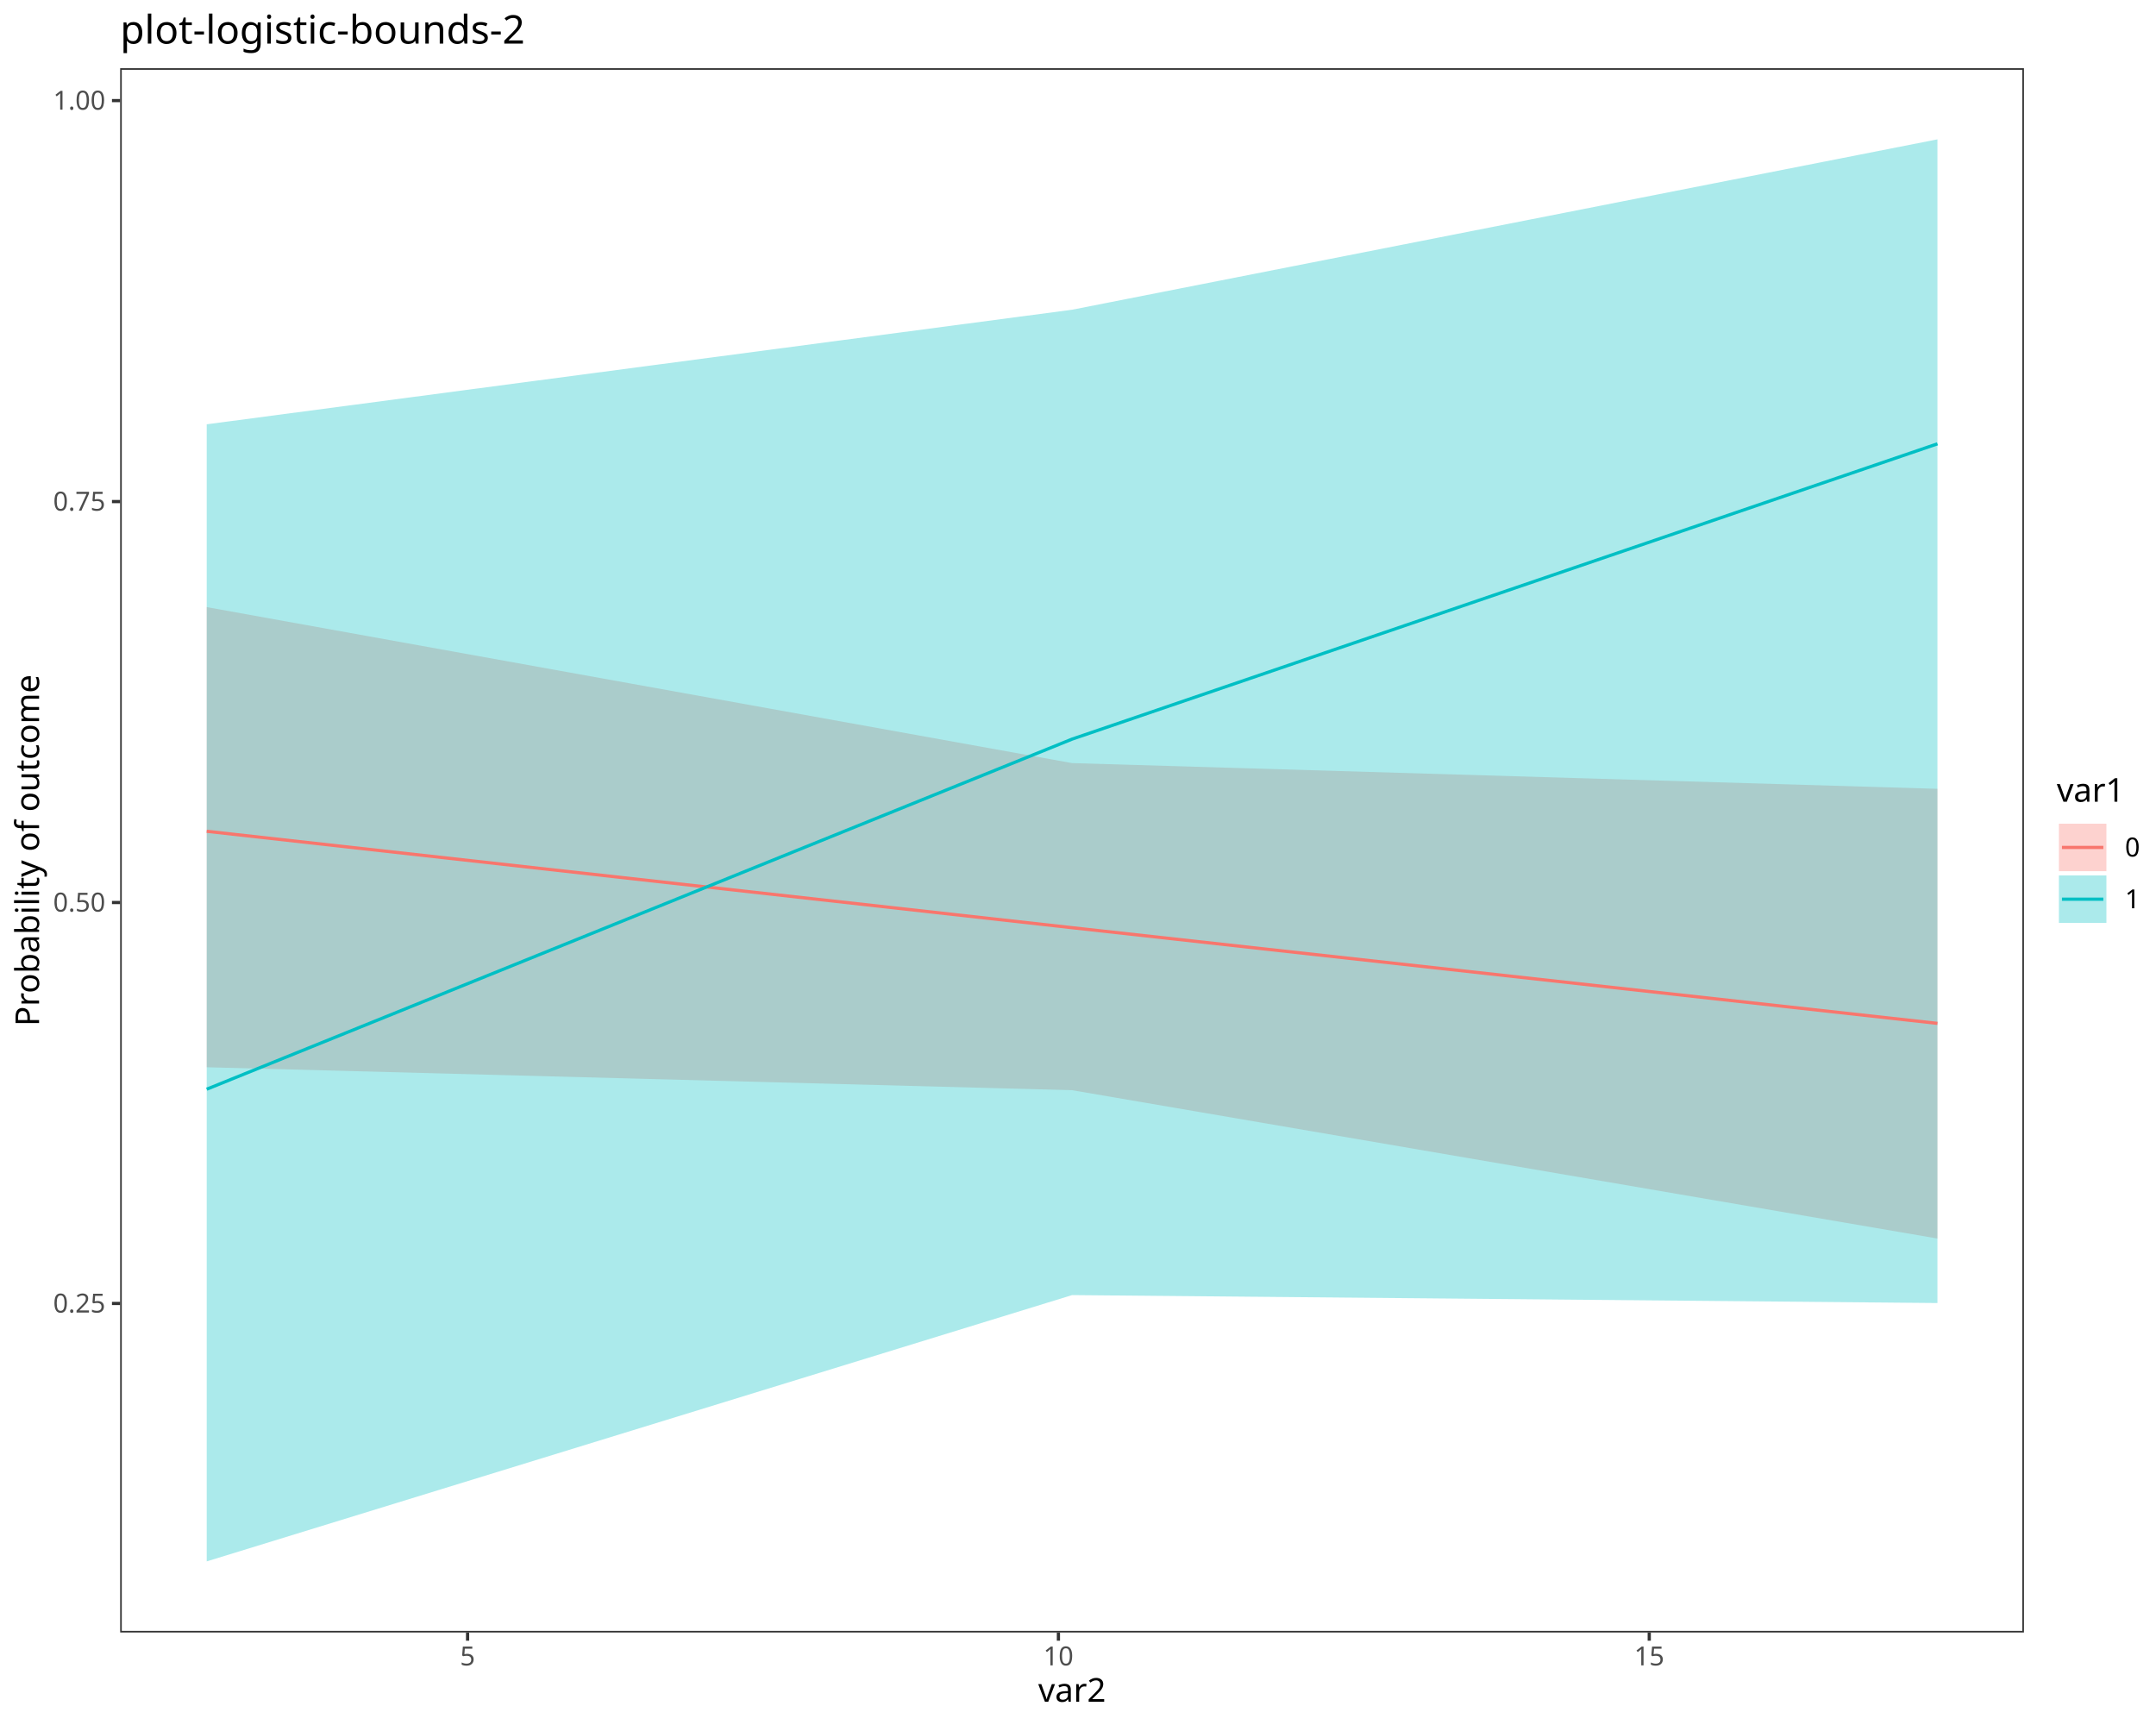
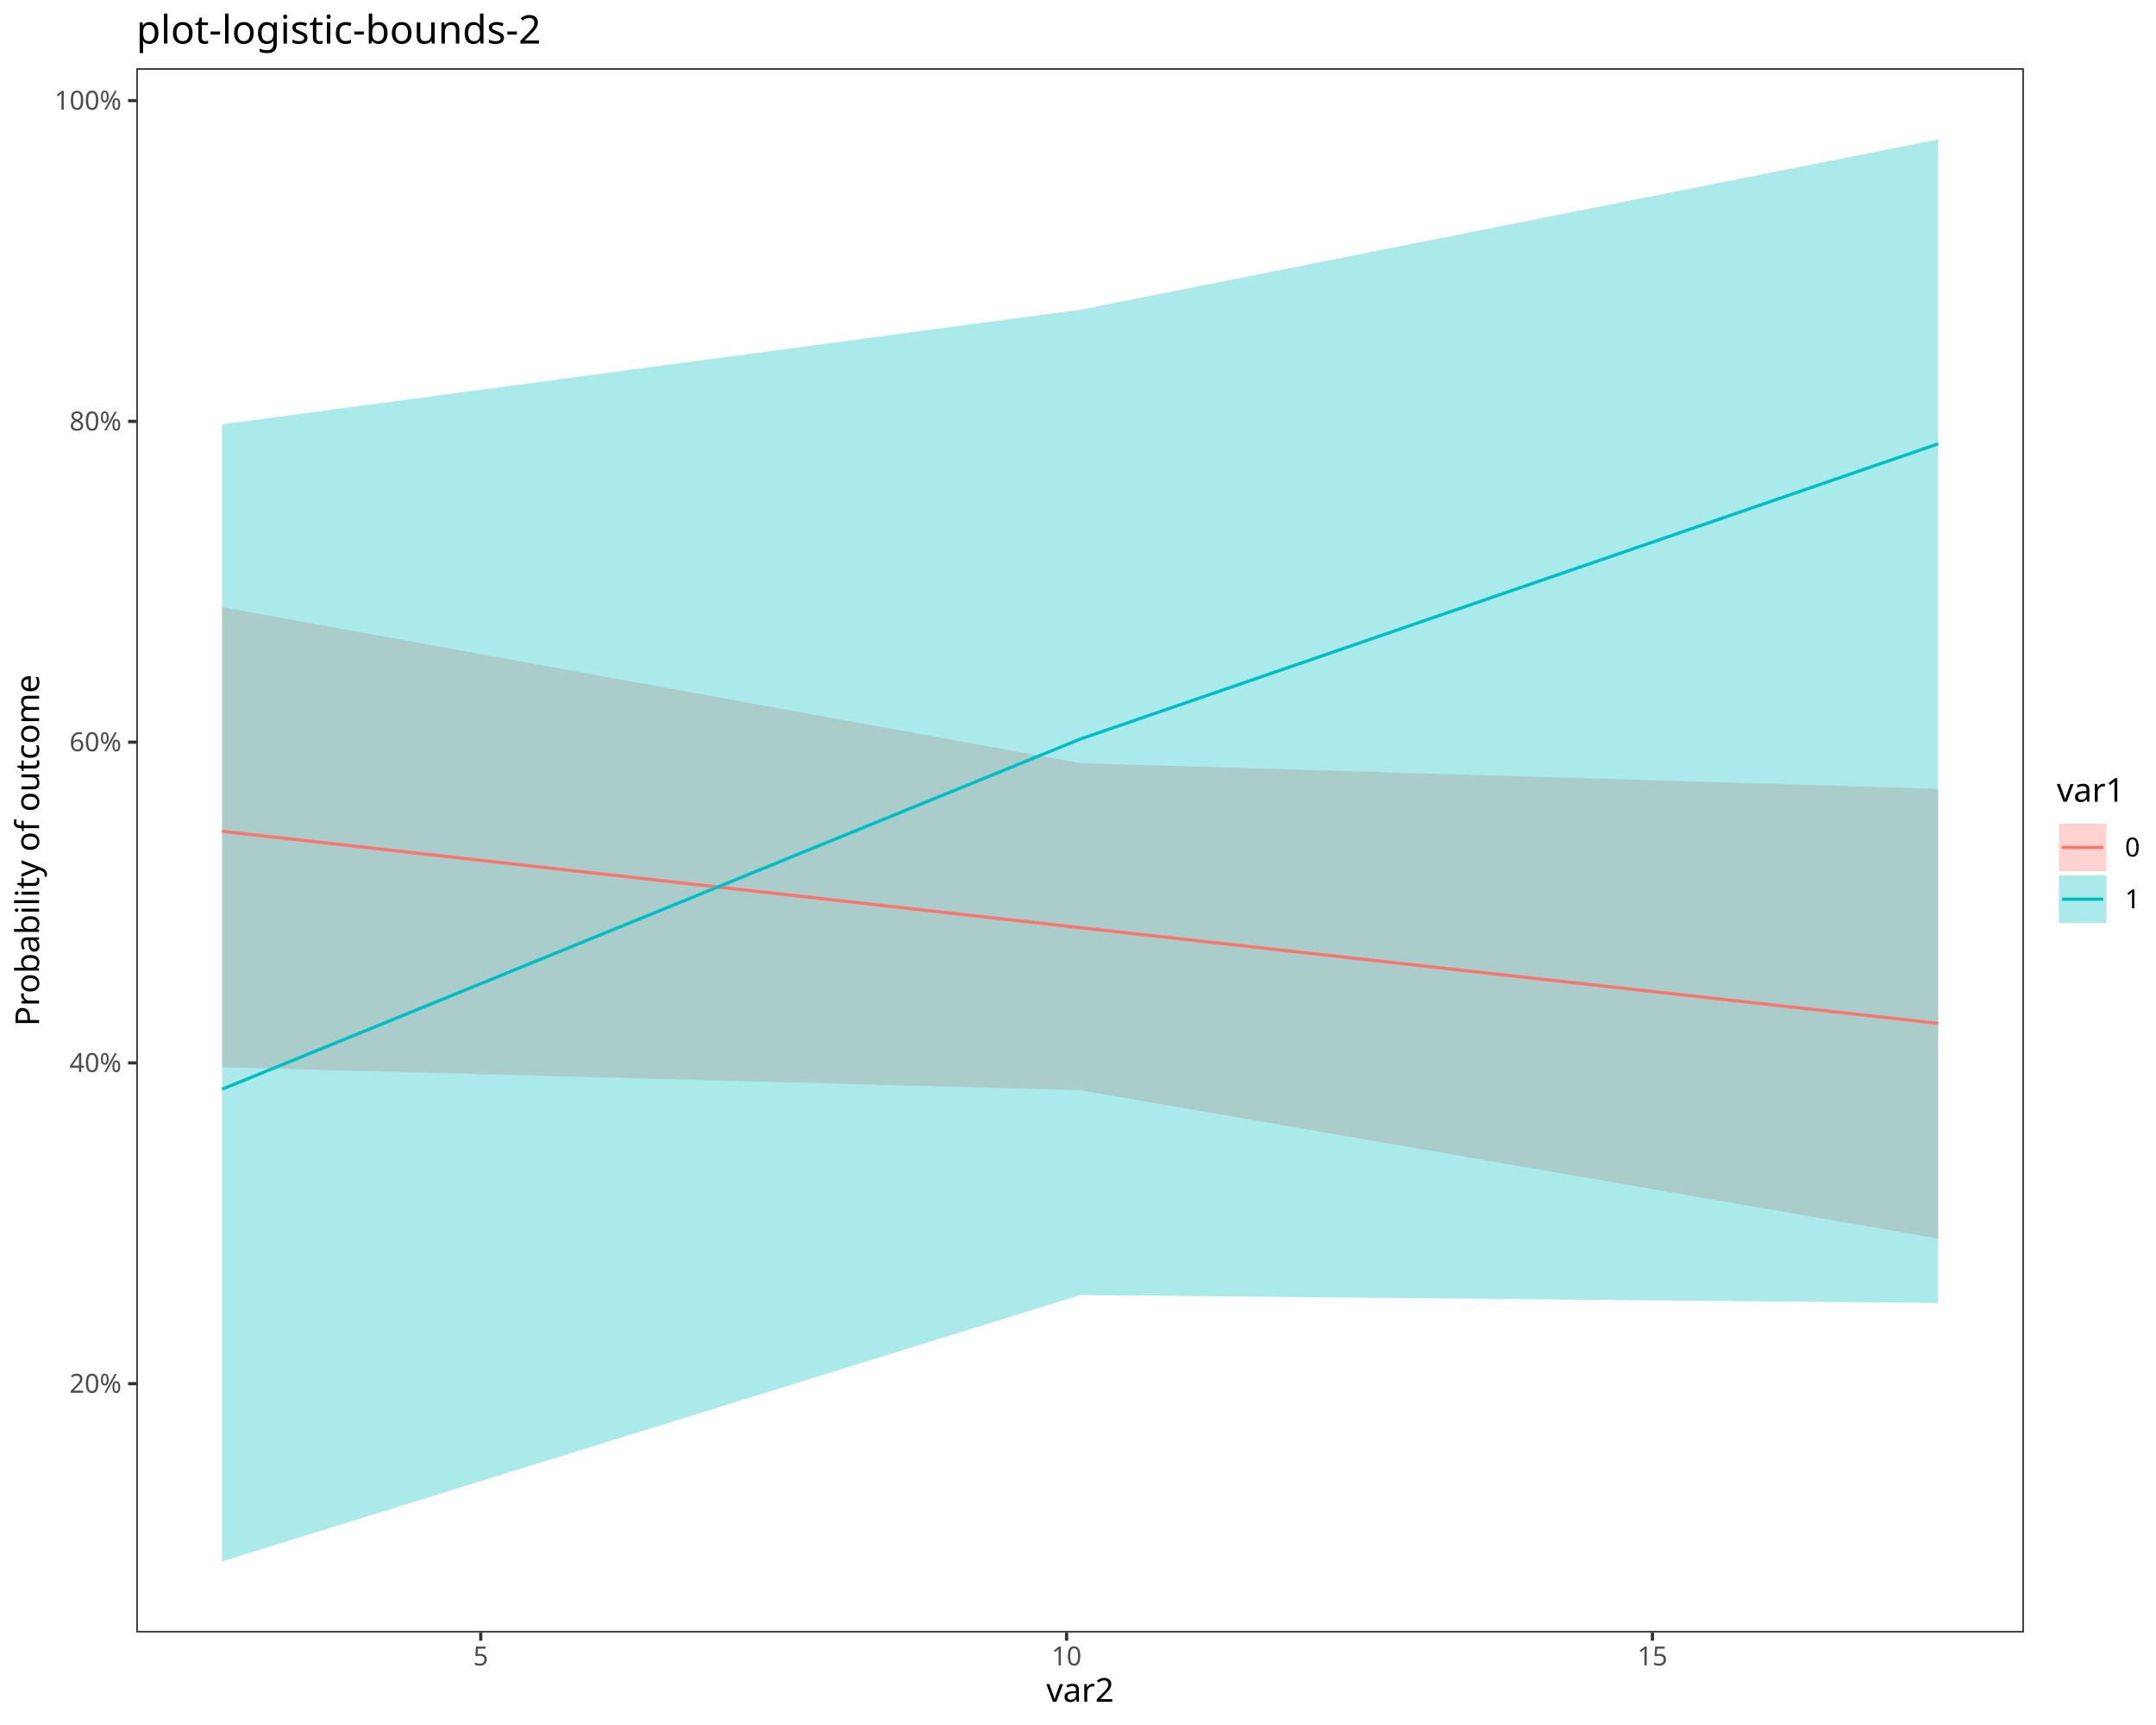
<svg xmlns="http://www.w3.org/2000/svg" class="svglite" data-engine-version="2.0" width="720.00pt" height="576.00pt" viewBox="0 0 720.00 576.00">
  <defs>
    <style type="text/css">
    .svglite line, .svglite polyline, .svglite polygon, .svglite path, .svglite rect, .svglite circle {
      fill: none;
      stroke: #000000;
      stroke-linecap: round;
      stroke-linejoin: round;
      stroke-miterlimit: 10.00;
    }
  </style>
  </defs>
  <rect width="100%" height="100%" style="stroke: none; fill: #FFFFFF;" />
  <defs>
    <clipPath id="cpMC4wMHw3MjAuMDB8MC4wMHw1NzYuMDA=">
      <rect x="0.00" y="0.00" width="720.00" height="576.00" />
    </clipPath>
  </defs>
  <g clip-path="url(#cpMC4wMHw3MjAuMDB8MC4wMHw1NzYuMDA=)">
    <rect x="0.00" y="0.00" width="720.00" height="576.00" style="stroke-width: 1.07; stroke: #FFFFFF; fill: #FFFFFF;" />
  </g>
  <defs>
-     <clipPath id="cpNDAuMTN8Njc1LjkxfDIyLjc4fDU0NS4xMQ==">
-       <rect x="40.13" y="22.78" width="635.77" height="522.33" />
+     <clipPath id="cpNDUuNTF8Njc1LjkxfDIyLjc4fDU0NS4xMQ==">
+       <rect x="45.51" y="22.78" width="630.39" height="522.33" />
    </clipPath>
  </defs>
-   <g clip-path="url(#cpNDAuMTN8Njc1LjkxfDIyLjc4fDU0NS4xMQ==)">
-     <rect x="40.13" y="22.78" width="635.77" height="522.33" style="stroke-width: 1.07; stroke: none; fill: #FFFFFF;" />
-     <polygon points="69.03,202.72 358.02,254.81 647.01,263.40 647.01,413.56 358.02,364.03 69.03,356.37 " style="stroke-width: 0.00; stroke: none; stroke-linecap: butt; fill: #F8766D; fill-opacity: 0.33;" />
-     <polyline points="69.03,202.72 358.02,254.81 647.01,263.40 " style="stroke-width: 1.07; stroke: none; stroke-linecap: butt;" />
-     <polyline points="647.01,413.56 358.02,364.03 69.03,356.37 " style="stroke-width: 1.07; stroke: none; stroke-linecap: butt;" />
-     <polygon points="69.03,141.68 358.02,103.42 647.01,46.53 647.01,435.10 358.02,432.45 69.03,521.37 " style="stroke-width: 0.00; stroke: none; stroke-linecap: butt; fill: #00BFC4; fill-opacity: 0.33;" />
-     <polyline points="69.03,141.68 358.02,103.42 647.01,46.53 " style="stroke-width: 1.07; stroke: none; stroke-linecap: butt;" />
-     <polyline points="647.01,435.10 358.02,432.45 69.03,521.37 " style="stroke-width: 1.07; stroke: none; stroke-linecap: butt;" />
-     <polyline points="69.03,277.58 358.02,309.77 647.01,341.72 " style="stroke-width: 1.07; stroke: #F8766D; stroke-linecap: butt;" />
-     <polyline points="69.03,363.70 358.02,246.80 647.01,148.20 " style="stroke-width: 1.07; stroke: #00BFC4; stroke-linecap: butt;" />
-     <rect x="40.13" y="22.78" width="635.77" height="522.33" style="stroke-width: 1.07; stroke: #333333;" />
+   <g clip-path="url(#cpNDUuNTF8Njc1LjkxfDIyLjc4fDU0NS4xMQ==)">
+     <rect x="45.51" y="22.78" width="630.39" height="522.33" style="stroke-width: 1.07; stroke: none; fill: #FFFFFF;" />
+     <polygon points="74.17,202.72 360.71,254.81 647.25,263.40 647.25,413.56 360.71,364.03 74.17,356.37 " style="stroke-width: 0.00; stroke: none; stroke-linecap: butt; fill: #F8766D; fill-opacity: 0.33;" />
+     <polyline points="74.17,202.72 360.71,254.81 647.25,263.40 " style="stroke-width: 1.07; stroke: none; stroke-linecap: butt;" />
+     <polyline points="647.25,413.56 360.71,364.03 74.17,356.37 " style="stroke-width: 1.07; stroke: none; stroke-linecap: butt;" />
+     <polygon points="74.17,141.68 360.71,103.42 647.25,46.53 647.25,435.10 360.71,432.45 74.17,521.37 " style="stroke-width: 0.00; stroke: none; stroke-linecap: butt; fill: #00BFC4; fill-opacity: 0.33;" />
+     <polyline points="74.17,141.68 360.71,103.42 647.25,46.53 " style="stroke-width: 1.07; stroke: none; stroke-linecap: butt;" />
+     <polyline points="647.25,435.10 360.71,432.45 74.17,521.37 " style="stroke-width: 1.07; stroke: none; stroke-linecap: butt;" />
+     <polyline points="74.17,277.58 360.71,309.77 647.25,341.72 " style="stroke-width: 1.07; stroke: #F8766D; stroke-linecap: butt;" />
+     <polyline points="74.17,363.70 360.71,246.80 647.25,148.20 " style="stroke-width: 1.07; stroke: #00BFC4; stroke-linecap: butt;" />
+     <rect x="45.51" y="22.78" width="630.39" height="522.33" style="stroke-width: 1.07; stroke: #333333;" />
  </g>
  <g clip-path="url(#cpMC4wMHw3MjAuMDB8MC4wMHw1NzYuMDA=)">
-     <text x="35.20" y="438.28" text-anchor="end" style="font-size: 8.80px; fill: #4D4D4D; font-family: sans;" textLength="17.13px" lengthAdjust="spacingAndGlyphs">0.25</text>
-     <text x="35.20" y="304.39" text-anchor="end" style="font-size: 8.80px; fill: #4D4D4D; font-family: sans;" textLength="17.13px" lengthAdjust="spacingAndGlyphs">0.50</text>
-     <text x="35.20" y="170.51" text-anchor="end" style="font-size: 8.80px; fill: #4D4D4D; font-family: sans;" textLength="17.13px" lengthAdjust="spacingAndGlyphs">0.75</text>
-     <text x="35.20" y="36.62" text-anchor="end" style="font-size: 8.80px; fill: #4D4D4D; font-family: sans;" textLength="17.13px" lengthAdjust="spacingAndGlyphs">1.00</text>
-     <polyline points="37.39,435.25 40.13,435.25 " style="stroke-width: 1.07; stroke: #333333; stroke-linecap: butt;" />
-     <polyline points="37.39,301.37 40.13,301.37 " style="stroke-width: 1.07; stroke: #333333; stroke-linecap: butt;" />
-     <polyline points="37.39,167.48 40.13,167.48 " style="stroke-width: 1.07; stroke: #333333; stroke-linecap: butt;" />
-     <polyline points="37.39,33.59 40.13,33.59 " style="stroke-width: 1.07; stroke: #333333; stroke-linecap: butt;" />
-     <polyline points="156.15,547.85 156.15,545.11 " style="stroke-width: 1.07; stroke: #333333; stroke-linecap: butt;" />
-     <polyline points="353.46,547.85 353.46,545.11 " style="stroke-width: 1.07; stroke: #333333; stroke-linecap: butt;" />
-     <polyline points="550.77,547.85 550.77,545.11 " style="stroke-width: 1.07; stroke: #333333; stroke-linecap: butt;" />
-     <text x="156.15" y="556.10" text-anchor="middle" style="font-size: 8.80px; fill: #4D4D4D; font-family: sans;" textLength="4.89px" lengthAdjust="spacingAndGlyphs">5</text>
-     <text x="353.46" y="556.10" text-anchor="middle" style="font-size: 8.80px; fill: #4D4D4D; font-family: sans;" textLength="9.79px" lengthAdjust="spacingAndGlyphs">10</text>
-     <text x="550.77" y="556.10" text-anchor="middle" style="font-size: 8.80px; fill: #4D4D4D; font-family: sans;" textLength="9.79px" lengthAdjust="spacingAndGlyphs">15</text>
-     <text x="358.02" y="568.24" text-anchor="middle" style="font-size: 11.00px; font-family: sans;" textLength="21.40px" lengthAdjust="spacingAndGlyphs">var2</text>
+     <text x="40.58" y="465.06" text-anchor="end" style="font-size: 8.80px; fill: #4D4D4D; font-family: sans;" textLength="17.61px" lengthAdjust="spacingAndGlyphs">20%</text>
+     <text x="40.58" y="357.95" text-anchor="end" style="font-size: 8.80px; fill: #4D4D4D; font-family: sans;" textLength="17.61px" lengthAdjust="spacingAndGlyphs">40%</text>
+     <text x="40.58" y="250.84" text-anchor="end" style="font-size: 8.80px; fill: #4D4D4D; font-family: sans;" textLength="17.61px" lengthAdjust="spacingAndGlyphs">60%</text>
+     <text x="40.58" y="143.73" text-anchor="end" style="font-size: 8.80px; fill: #4D4D4D; font-family: sans;" textLength="17.61px" lengthAdjust="spacingAndGlyphs">80%</text>
+     <text x="40.58" y="36.62" text-anchor="end" style="font-size: 8.80px; fill: #4D4D4D; font-family: sans;" textLength="22.51px" lengthAdjust="spacingAndGlyphs">100%</text>
+     <polyline points="42.77,462.03 45.51,462.03 " style="stroke-width: 1.07; stroke: #333333; stroke-linecap: butt;" />
+     <polyline points="42.77,354.92 45.51,354.92 " style="stroke-width: 1.07; stroke: #333333; stroke-linecap: butt;" />
+     <polyline points="42.77,247.81 45.51,247.81 " style="stroke-width: 1.07; stroke: #333333; stroke-linecap: butt;" />
+     <polyline points="42.77,140.70 45.51,140.70 " style="stroke-width: 1.07; stroke: #333333; stroke-linecap: butt;" />
+     <polyline points="42.77,33.59 45.51,33.59 " style="stroke-width: 1.07; stroke: #333333; stroke-linecap: butt;" />
+     <polyline points="160.55,547.85 160.55,545.11 " style="stroke-width: 1.07; stroke: #333333; stroke-linecap: butt;" />
+     <polyline points="356.19,547.85 356.19,545.11 " style="stroke-width: 1.07; stroke: #333333; stroke-linecap: butt;" />
+     <polyline points="551.83,547.85 551.83,545.11 " style="stroke-width: 1.07; stroke: #333333; stroke-linecap: butt;" />
+     <text x="160.55" y="556.10" text-anchor="middle" style="font-size: 8.80px; fill: #4D4D4D; font-family: sans;" textLength="4.89px" lengthAdjust="spacingAndGlyphs">5</text>
+     <text x="356.19" y="556.10" text-anchor="middle" style="font-size: 8.80px; fill: #4D4D4D; font-family: sans;" textLength="9.79px" lengthAdjust="spacingAndGlyphs">10</text>
+     <text x="551.83" y="556.10" text-anchor="middle" style="font-size: 8.80px; fill: #4D4D4D; font-family: sans;" textLength="9.79px" lengthAdjust="spacingAndGlyphs">15</text>
+     <text x="360.71" y="568.24" text-anchor="middle" style="font-size: 11.00px; font-family: sans;" textLength="21.40px" lengthAdjust="spacingAndGlyphs">var2</text>
    <text transform="translate(13.05,283.95) rotate(-90)" text-anchor="middle" style="font-size: 11.00px; font-family: sans;" textLength="108.85px" lengthAdjust="spacingAndGlyphs">Probability of outcome</text>
    <rect x="686.87" y="259.00" width="27.65" height="49.89" style="stroke-width: 1.07; stroke: none; fill: #FFFFFF;" />
    <text x="686.87" y="267.71" style="font-size: 11.00px; font-family: sans;" textLength="21.40px" lengthAdjust="spacingAndGlyphs">var1</text>
    <rect x="686.87" y="274.33" width="17.28" height="17.28" style="stroke-width: 1.07; stroke: none; fill: #FFFFFF;" />
    <rect x="687.58" y="275.04" width="15.86" height="15.86" style="stroke-width: 1.07; stroke: none; stroke-linecap: butt; stroke-linejoin: miter; fill: #F8766D; fill-opacity: 0.33;" />
    <line x1="688.59" y1="282.97" x2="702.42" y2="282.97" style="stroke-width: 1.07; stroke: #F8766D; stroke-linecap: butt;" />
    <rect x="686.87" y="291.61" width="17.28" height="17.28" style="stroke-width: 1.07; stroke: none; fill: #FFFFFF;" />
    <rect x="687.58" y="292.32" width="15.86" height="15.86" style="stroke-width: 1.07; stroke: none; stroke-linecap: butt; stroke-linejoin: miter; fill: #00BFC4; fill-opacity: 0.33;" />
    <line x1="688.59" y1="300.25" x2="702.42" y2="300.25" style="stroke-width: 1.07; stroke: #00BFC4; stroke-linecap: butt;" />
    <text x="709.63" y="286.00" style="font-size: 8.80px; font-family: sans;" textLength="4.89px" lengthAdjust="spacingAndGlyphs">0</text>
    <text x="709.63" y="303.28" style="font-size: 8.80px; font-family: sans;" textLength="4.89px" lengthAdjust="spacingAndGlyphs">1</text>
-     <text x="40.13" y="14.56" style="font-size: 13.20px; font-family: sans;" textLength="125.48px" lengthAdjust="spacingAndGlyphs">plot-logistic-bounds-2</text>
+     <text x="45.51" y="14.56" style="font-size: 13.20px; font-family: sans;" textLength="125.48px" lengthAdjust="spacingAndGlyphs">plot-logistic-bounds-2</text>
  </g>
</svg>
